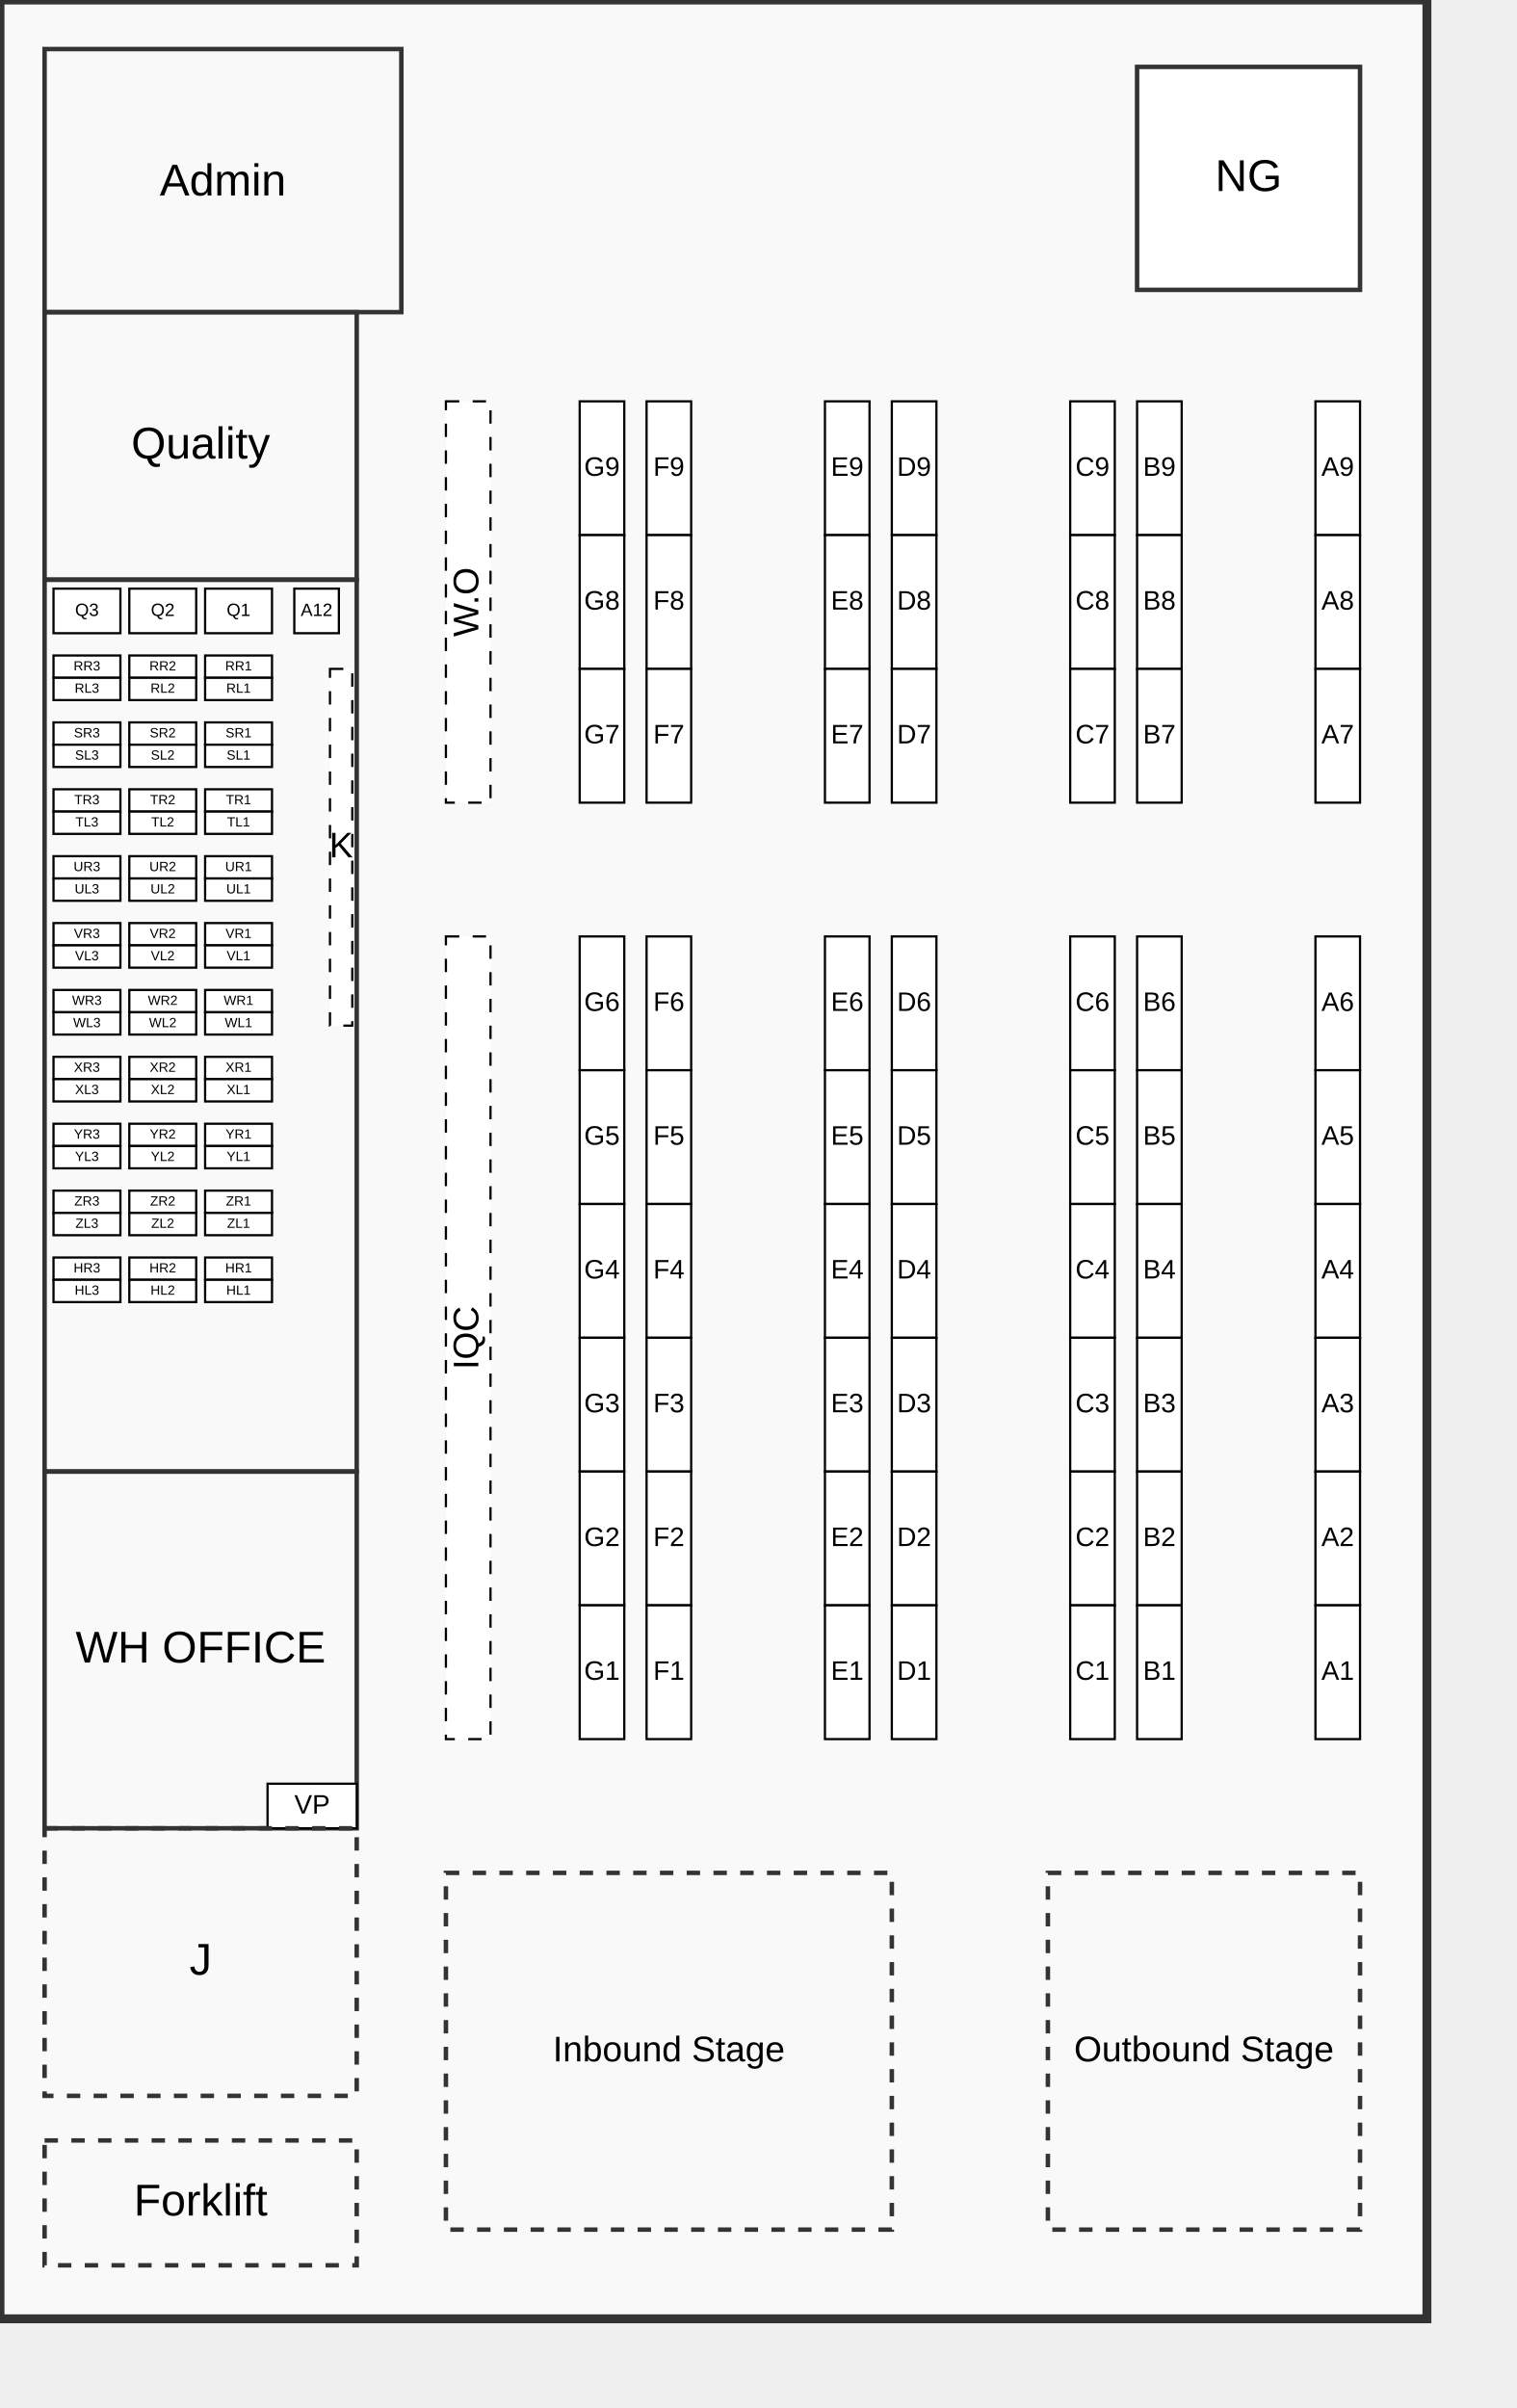
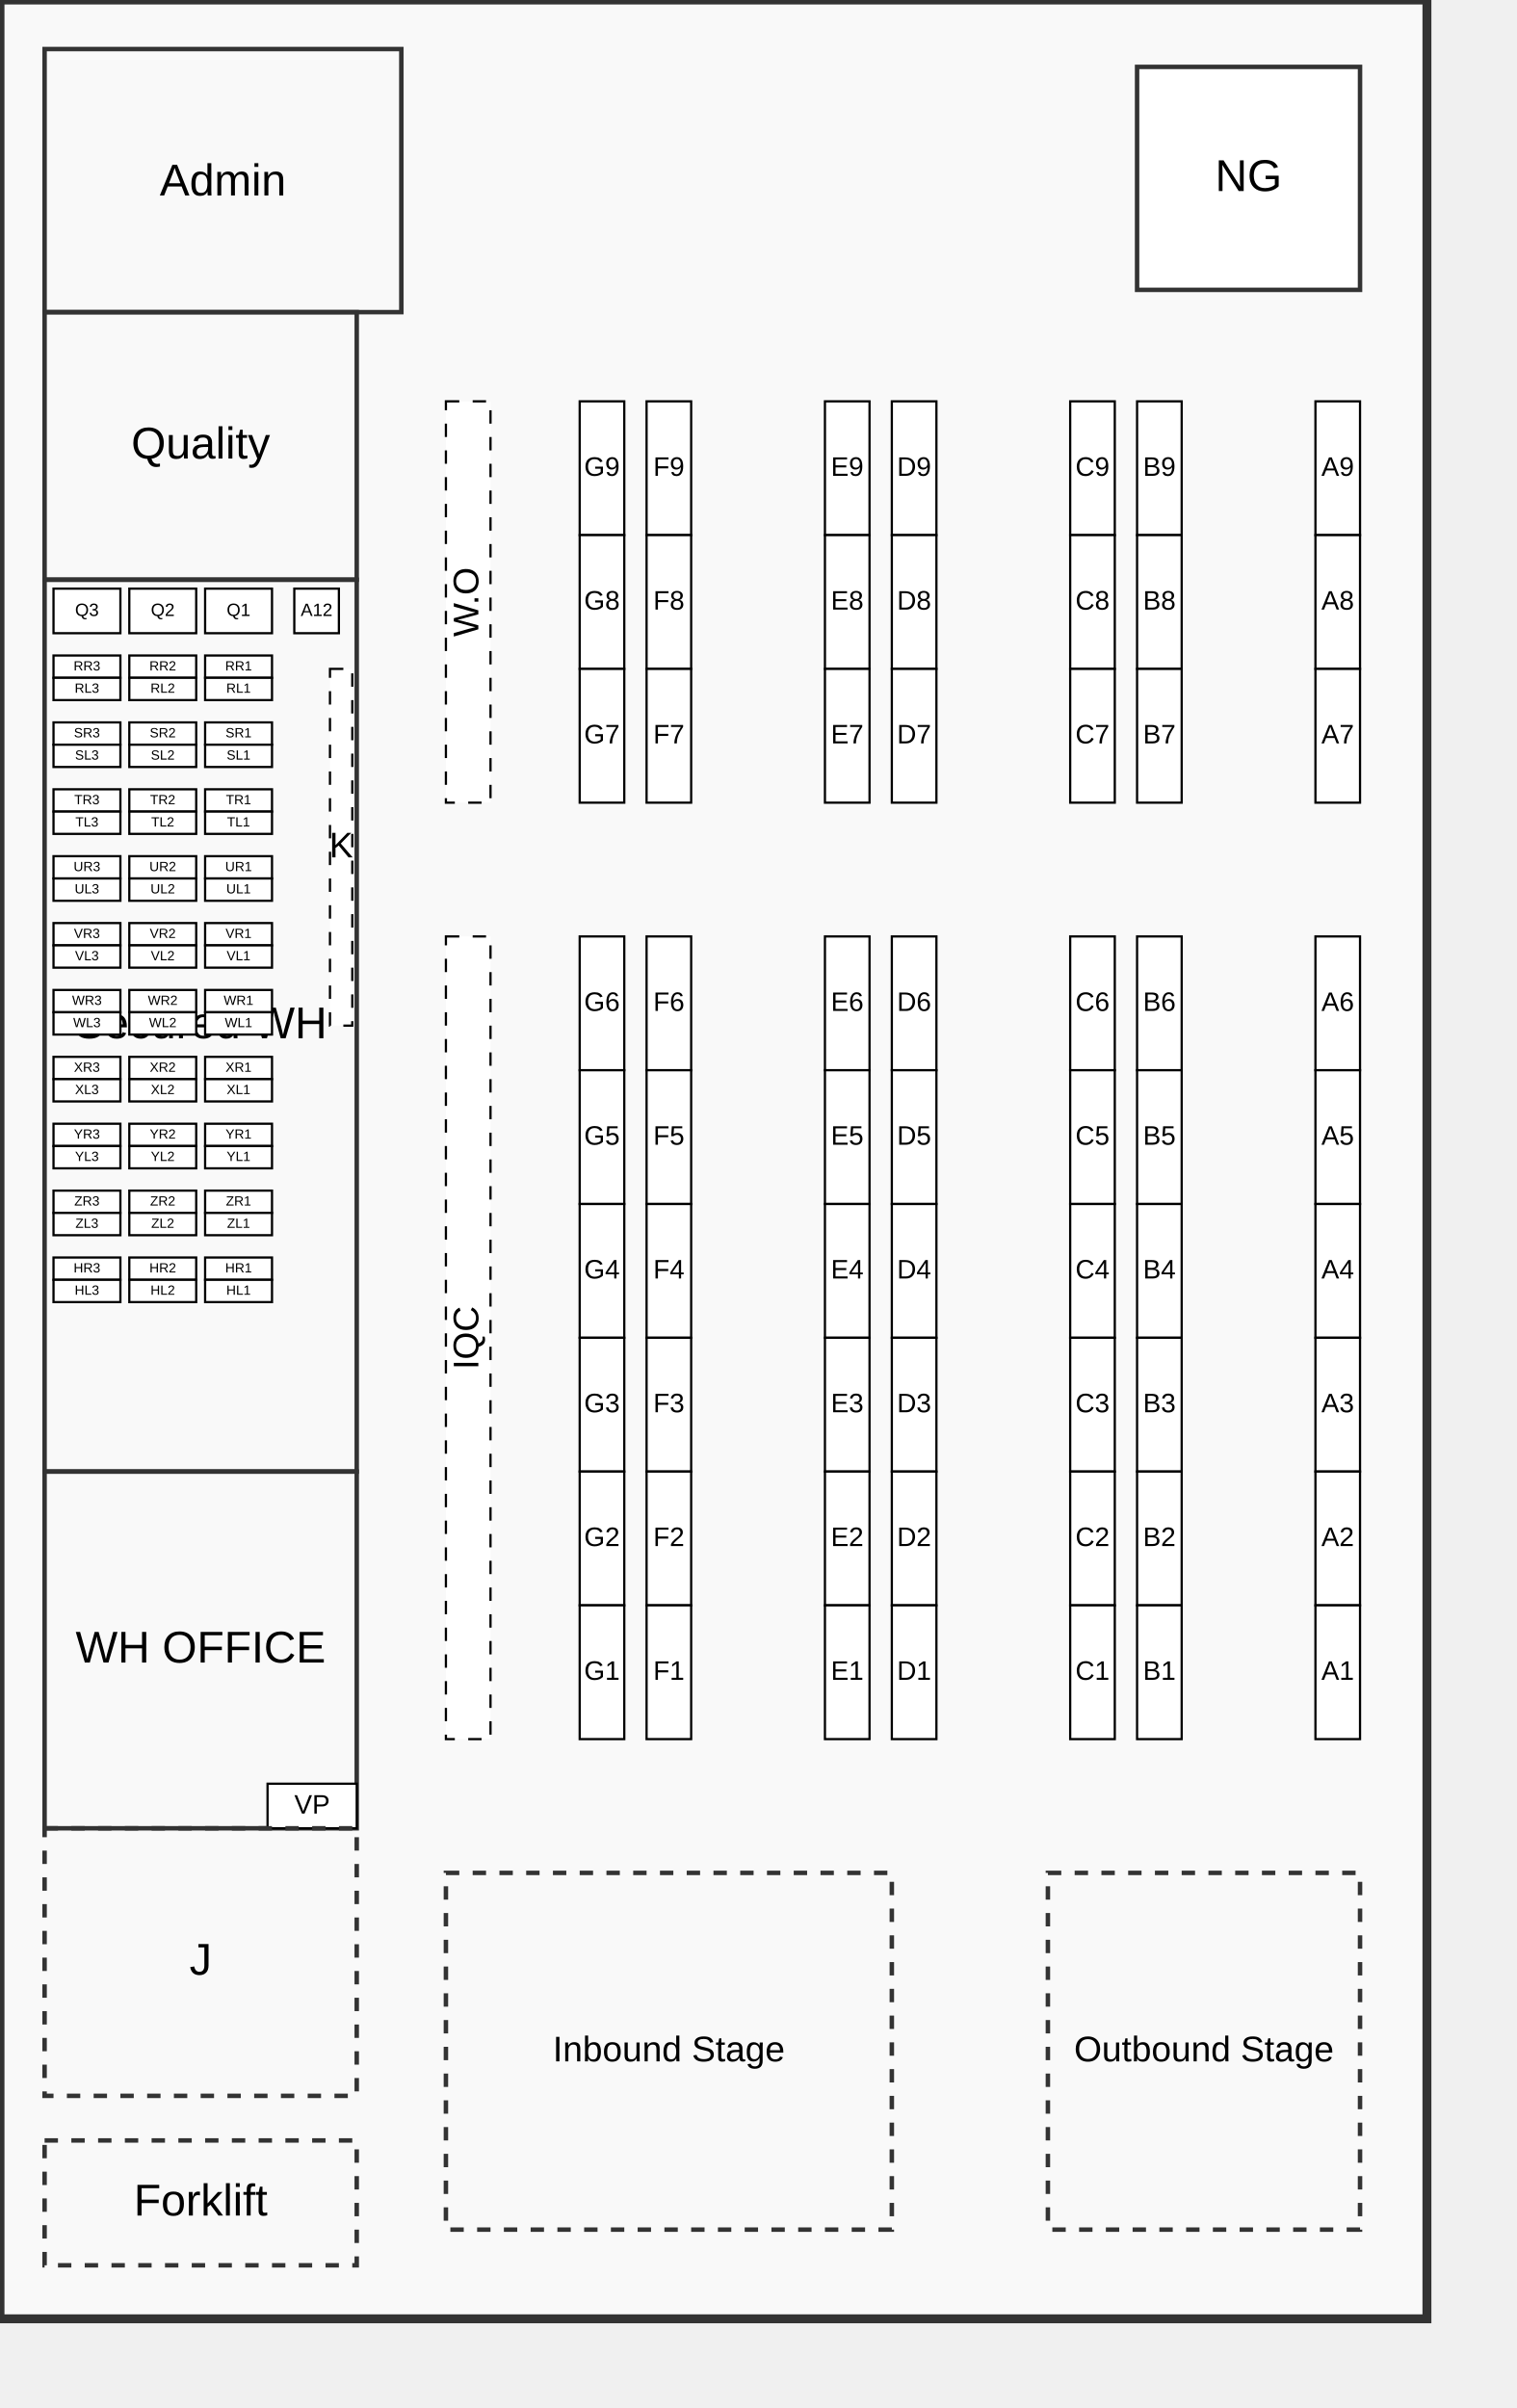
<svg xmlns="http://www.w3.org/2000/svg" width="340" height="540" viewBox="0 0 340 540">
  <rect x="0" y="0" width="320" height="520" fill="#f9f9f9" stroke="#333" stroke-width="2" />
  <g data-loc="NG">
    <rect x="255" y="15" width="50" height="50" fill="white" stroke="#333" stroke-width="1" />
    <text x="280" y="40" font-family="Arial" font-size="10" text-anchor="middle" dominant-baseline="middle">NG</text>
  </g>
  <g font-family="Arial" text-anchor="middle" dominant-baseline="middle" transform="translate(-5, 0)">
    <g data-loc="Admin">
      <rect x="15" y="11" width="80" height="59" fill="none" stroke="#333" stroke-width="1" />
      <text x="55" y="41" font-size="10">Admin</text>
    </g>
    <g data-loc="Quality">
      <rect x="15" y="70" width="70" height="60" fill="none" stroke="#333" stroke-width="1" />
      <text x="50" y="100" font-size="10">Quality</text>
    </g>
-     <g data-loc="UNNAMED OFFICE">
+     <g data-loc="Secured WH">
      <rect x="15" y="130" width="70" height="200" fill="none" stroke="#333" stroke-width="1" />
+       <text x="50" y="230" font-size="10">Secured WH</text>
    </g>
    <g font-size="3" text-anchor="middle" dominant-baseline="middle">
      <g data-loc="Q3" data-cell-id="cell-q3">
        <rect x="17" y="132" width="15" height="10" fill="white" stroke="#000" stroke-width="0.5" />
        <text x="24.5" y="137" font-size="4">Q3</text>
      </g>
      <g data-loc="Q2" data-cell-id="cell-q2">
        <rect x="34" y="132" width="15" height="10" fill="white" stroke="#000" stroke-width="0.5" />
        <text x="41.5" y="137" font-size="4">Q2</text>
      </g>
      <g data-loc="Q1" data-cell-id="cell-q1">
        <rect x="51" y="132" width="15" height="10" fill="white" stroke="#000" stroke-width="0.5" />
        <text x="58.5" y="137" font-size="4">Q1</text>
      </g>
      <g data-loc="A12" data-cell-id="cell-a12">
        <rect x="71" y="132" width="10" height="10" fill="white" stroke="#000" stroke-width="0.5" />
        <text x="76" y="137" font-size="4">A12</text>
      </g>
      <g data-loc="RR3" data-cell-id="cell-rr3">
        <rect x="17" y="147" width="15" height="5" fill="white" stroke="#000" stroke-width="0.5" />
        <text x="24.5" y="149.5">RR3</text>
      </g>
      <g data-loc="RL3" data-cell-id="cell-rl3">
        <rect x="17" y="152" width="15" height="5" fill="white" stroke="#000" stroke-width="0.5" />
        <text x="24.5" y="154.5">RL3</text>
      </g>
      <g data-loc="RR2" data-cell-id="cell-rr2">
        <rect x="34" y="147" width="15" height="5" fill="white" stroke="#000" stroke-width="0.5" />
        <text x="41.5" y="149.5">RR2</text>
      </g>
      <g data-loc="RL2" data-cell-id="cell-rl2">
        <rect x="34" y="152" width="15" height="5" fill="white" stroke="#000" stroke-width="0.5" />
        <text x="41.5" y="154.5">RL2</text>
      </g>
      <g data-loc="RR1" data-cell-id="cell-rr1">
        <rect x="51" y="147" width="15" height="5" fill="white" stroke="#000" stroke-width="0.5" />
        <text x="58.5" y="149.5">RR1</text>
      </g>
      <g data-loc="RL1" data-cell-id="cell-rl1">
        <rect x="51" y="152" width="15" height="5" fill="white" stroke="#000" stroke-width="0.5" />
        <text x="58.5" y="154.5">RL1</text>
      </g>
      <g data-loc="SR3" data-cell-id="cell-sr3">
        <rect x="17" y="162" width="15" height="5" fill="white" stroke="#000" stroke-width="0.5" />
        <text x="24.5" y="164.5">SR3</text>
      </g>
      <g data-loc="SL3" data-cell-id="cell-sl3">
        <rect x="17" y="167" width="15" height="5" fill="white" stroke="#000" stroke-width="0.5" />
        <text x="24.5" y="169.5">SL3</text>
      </g>
      <g data-loc="SR2" data-cell-id="cell-sr2">
        <rect x="34" y="162" width="15" height="5" fill="white" stroke="#000" stroke-width="0.5" />
        <text x="41.5" y="164.5">SR2</text>
      </g>
      <g data-loc="SL2" data-cell-id="cell-sl2">
        <rect x="34" y="167" width="15" height="5" fill="white" stroke="#000" stroke-width="0.5" />
        <text x="41.5" y="169.5">SL2</text>
      </g>
      <g data-loc="SR1" data-cell-id="cell-sr1">
        <rect x="51" y="162" width="15" height="5" fill="white" stroke="#000" stroke-width="0.5" />
        <text x="58.5" y="164.5">SR1</text>
      </g>
      <g data-loc="SL1" data-cell-id="cell-sl1">
        <rect x="51" y="167" width="15" height="5" fill="white" stroke="#000" stroke-width="0.5" />
        <text x="58.5" y="169.5">SL1</text>
      </g>
      <g data-loc="TR3" data-cell-id="cell-tr3">
        <rect x="17" y="177" width="15" height="5" fill="white" stroke="#000" stroke-width="0.5" />
        <text x="24.5" y="179.5">TR3</text>
      </g>
      <g data-loc="TL3" data-cell-id="cell-tl3">
        <rect x="17" y="182" width="15" height="5" fill="white" stroke="#000" stroke-width="0.5" />
        <text x="24.5" y="184.5">TL3</text>
      </g>
      <g data-loc="TR2" data-cell-id="cell-tr2">
        <rect x="34" y="177" width="15" height="5" fill="white" stroke="#000" stroke-width="0.5" />
        <text x="41.5" y="179.5">TR2</text>
      </g>
      <g data-loc="TL2" data-cell-id="cell-tl2">
        <rect x="34" y="182" width="15" height="5" fill="white" stroke="#000" stroke-width="0.5" />
        <text x="41.5" y="184.5">TL2</text>
      </g>
      <g data-loc="TR1" data-cell-id="cell-tr1">
        <rect x="51" y="177" width="15" height="5" fill="white" stroke="#000" stroke-width="0.5" />
        <text x="58.5" y="179.5">TR1</text>
      </g>
      <g data-loc="TL1" data-cell-id="cell-tl1">
        <rect x="51" y="182" width="15" height="5" fill="white" stroke="#000" stroke-width="0.5" />
        <text x="58.5" y="184.5">TL1</text>
      </g>
      <g data-loc="UR3" data-cell-id="cell-ur3">
        <rect x="17" y="192" width="15" height="5" fill="white" stroke="#000" stroke-width="0.5" />
        <text x="24.5" y="194.5">UR3</text>
      </g>
      <g data-loc="UL3" data-cell-id="cell-ul3">
        <rect x="17" y="197" width="15" height="5" fill="white" stroke="#000" stroke-width="0.5" />
        <text x="24.5" y="199.5">UL3</text>
      </g>
      <g data-loc="UR2" data-cell-id="cell-ur2">
        <rect x="34" y="192" width="15" height="5" fill="white" stroke="#000" stroke-width="0.5" />
        <text x="41.5" y="194.5">UR2</text>
      </g>
      <g data-loc="UL2" data-cell-id="cell-ul2">
        <rect x="34" y="197" width="15" height="5" fill="white" stroke="#000" stroke-width="0.5" />
        <text x="41.5" y="199.5">UL2</text>
      </g>
      <g data-loc="UR1" data-cell-id="cell-ur1">
        <rect x="51" y="192" width="15" height="5" fill="white" stroke="#000" stroke-width="0.5" />
        <text x="58.5" y="194.5">UR1</text>
      </g>
      <g data-loc="UL1" data-cell-id="cell-ul1">
        <rect x="51" y="197" width="15" height="5" fill="white" stroke="#000" stroke-width="0.5" />
        <text x="58.5" y="199.5">UL1</text>
      </g>
      <g data-loc="VR3" data-cell-id="cell-vr3">
        <rect x="17" y="207" width="15" height="5" fill="white" stroke="#000" stroke-width="0.5" />
        <text x="24.5" y="209.5">VR3</text>
      </g>
      <g data-loc="VL3" data-cell-id="cell-vl3">
        <rect x="17" y="212" width="15" height="5" fill="white" stroke="#000" stroke-width="0.5" />
        <text x="24.5" y="214.5">VL3</text>
      </g>
      <g data-loc="VR2" data-cell-id="cell-vr2">
        <rect x="34" y="207" width="15" height="5" fill="white" stroke="#000" stroke-width="0.5" />
        <text x="41.5" y="209.5">VR2</text>
      </g>
      <g data-loc="VL2" data-cell-id="cell-vl2">
        <rect x="34" y="212" width="15" height="5" fill="white" stroke="#000" stroke-width="0.5" />
        <text x="41.5" y="214.5">VL2</text>
      </g>
      <g data-loc="VR1" data-cell-id="cell-vr1">
        <rect x="51" y="207" width="15" height="5" fill="white" stroke="#000" stroke-width="0.5" />
        <text x="58.5" y="209.5">VR1</text>
      </g>
      <g data-loc="VL1" data-cell-id="cell-vl1">
        <rect x="51" y="212" width="15" height="5" fill="white" stroke="#000" stroke-width="0.5" />
        <text x="58.5" y="214.5">VL1</text>
      </g>
      <g data-loc="WR3" data-cell-id="cell-wr3">
        <rect x="17" y="222" width="15" height="5" fill="white" stroke="#000" stroke-width="0.5" />
        <text x="24.5" y="224.5">WR3</text>
      </g>
      <g data-loc="WL3" data-cell-id="cell-wl3">
        <rect x="17" y="227" width="15" height="5" fill="white" stroke="#000" stroke-width="0.5" />
        <text x="24.5" y="229.5">WL3</text>
      </g>
      <g data-loc="WR2" data-cell-id="cell-wr2">
        <rect x="34" y="222" width="15" height="5" fill="white" stroke="#000" stroke-width="0.5" />
        <text x="41.5" y="224.5">WR2</text>
      </g>
      <g data-loc="WL2" data-cell-id="cell-wl2">
        <rect x="34" y="227" width="15" height="5" fill="white" stroke="#000" stroke-width="0.5" />
        <text x="41.5" y="229.5">WL2</text>
      </g>
      <g data-loc="WR1" data-cell-id="cell-wr1">
        <rect x="51" y="222" width="15" height="5" fill="white" stroke="#000" stroke-width="0.5" />
        <text x="58.5" y="224.5">WR1</text>
      </g>
      <g data-loc="WL1" data-cell-id="cell-wl1">
        <rect x="51" y="227" width="15" height="5" fill="white" stroke="#000" stroke-width="0.5" />
        <text x="58.5" y="229.5">WL1</text>
      </g>
      <g data-loc="XR3" data-cell-id="cell-xr3">
        <rect x="17" y="237" width="15" height="5" fill="white" stroke="#000" stroke-width="0.5" />
        <text x="24.5" y="239.5">XR3</text>
      </g>
      <g data-loc="XL3" data-cell-id="cell-xl3">
        <rect x="17" y="242" width="15" height="5" fill="white" stroke="#000" stroke-width="0.5" />
        <text x="24.5" y="244.5">XL3</text>
      </g>
      <g data-loc="XR2" data-cell-id="cell-xr2">
        <rect x="34" y="237" width="15" height="5" fill="white" stroke="#000" stroke-width="0.5" />
        <text x="41.5" y="239.5">XR2</text>
      </g>
      <g data-loc="XL2" data-cell-id="cell-xl2">
        <rect x="34" y="242" width="15" height="5" fill="white" stroke="#000" stroke-width="0.5" />
        <text x="41.5" y="244.5">XL2</text>
      </g>
      <g data-loc="XR1" data-cell-id="cell-xr1">
        <rect x="51" y="237" width="15" height="5" fill="white" stroke="#000" stroke-width="0.5" />
        <text x="58.5" y="239.5">XR1</text>
      </g>
      <g data-loc="XL1" data-cell-id="cell-xl1">
        <rect x="51" y="242" width="15" height="5" fill="white" stroke="#000" stroke-width="0.5" />
        <text x="58.5" y="244.5">XL1</text>
      </g>
      <g data-loc="YR3" data-cell-id="cell-yr3">
        <rect x="17" y="252" width="15" height="5" fill="white" stroke="#000" stroke-width="0.5" />
        <text x="24.5" y="254.5">YR3</text>
      </g>
      <g data-loc="YL3" data-cell-id="cell-yl3">
        <rect x="17" y="257" width="15" height="5" fill="white" stroke="#000" stroke-width="0.5" />
        <text x="24.5" y="259.5">YL3</text>
      </g>
      <g data-loc="YR2" data-cell-id="cell-yr2">
        <rect x="34" y="252" width="15" height="5" fill="white" stroke="#000" stroke-width="0.5" />
        <text x="41.5" y="254.5">YR2</text>
      </g>
      <g data-loc="YL2" data-cell-id="cell-yl2">
        <rect x="34" y="257" width="15" height="5" fill="white" stroke="#000" stroke-width="0.5" />
        <text x="41.5" y="259.5">YL2</text>
      </g>
      <g data-loc="YR1" data-cell-id="cell-yr1">
        <rect x="51" y="252" width="15" height="5" fill="white" stroke="#000" stroke-width="0.5" />
        <text x="58.5" y="254.5">YR1</text>
      </g>
      <g data-loc="YL1" data-cell-id="cell-yl1">
        <rect x="51" y="257" width="15" height="5" fill="white" stroke="#000" stroke-width="0.5" />
        <text x="58.5" y="259.5">YL1</text>
      </g>
      <g data-loc="ZR3" data-cell-id="cell-zr3">
        <rect x="17" y="267" width="15" height="5" fill="white" stroke="#000" stroke-width="0.5" />
        <text x="24.5" y="269.5">ZR3</text>
      </g>
      <g data-loc="ZL3" data-cell-id="cell-zl3">
        <rect x="17" y="272" width="15" height="5" fill="white" stroke="#000" stroke-width="0.5" />
        <text x="24.5" y="274.5">ZL3</text>
      </g>
      <g data-loc="ZR2" data-cell-id="cell-zr2">
        <rect x="34" y="267" width="15" height="5" fill="white" stroke="#000" stroke-width="0.5" />
        <text x="41.5" y="269.5">ZR2</text>
      </g>
      <g data-loc="ZL2" data-cell-id="cell-zl2">
        <rect x="34" y="272" width="15" height="5" fill="white" stroke="#000" stroke-width="0.5" />
        <text x="41.5" y="274.5">ZL2</text>
      </g>
      <g data-loc="ZR1" data-cell-id="cell-zr1">
        <rect x="51" y="267" width="15" height="5" fill="white" stroke="#000" stroke-width="0.5" />
        <text x="58.5" y="269.5">ZR1</text>
      </g>
      <g data-loc="ZL1" data-cell-id="cell-zl1">
        <rect x="51" y="272" width="15" height="5" fill="white" stroke="#000" stroke-width="0.5" />
        <text x="58.5" y="274.5">ZL1</text>
      </g>
      <g data-loc="HR3" data-cell-id="cell-hr3">
        <rect x="17" y="282" width="15" height="5" fill="white" stroke="#000" stroke-width="0.5" />
        <text x="24.5" y="284.5">HR3</text>
      </g>
      <g data-loc="HL3" data-cell-id="cell-hl3">
        <rect x="17" y="287" width="15" height="5" fill="white" stroke="#000" stroke-width="0.5" />
        <text x="24.5" y="289.5">HL3</text>
      </g>
      <g data-loc="HR2" data-cell-id="cell-hr2">
        <rect x="34" y="282" width="15" height="5" fill="white" stroke="#000" stroke-width="0.5" />
        <text x="41.5" y="284.5">HR2</text>
      </g>
      <g data-loc="HL2" data-cell-id="cell-hl2">
        <rect x="34" y="287" width="15" height="5" fill="white" stroke="#000" stroke-width="0.5" />
        <text x="41.5" y="289.5">HL2</text>
      </g>
      <g data-loc="HR1" data-cell-id="cell-hr1">
        <rect x="51" y="282" width="15" height="5" fill="white" stroke="#000" stroke-width="0.5" />
        <text x="58.5" y="284.5">HR1</text>
      </g>
      <g data-loc="HL1" data-cell-id="cell-hl1">
        <rect x="51" y="287" width="15" height="5" fill="white" stroke="#000" stroke-width="0.5" />
        <text x="58.5" y="289.5">HL1</text>
      </g>
    </g>
    <g data-loc="K" data-cell-id="cell-k">
      <rect x="79" y="150" width="5" height="80" fill="white" stroke="#000" stroke-width="0.5" stroke-dasharray="3,3" />
      <text x="81.5" y="190" font-size="8">K</text>
    </g>
    <g data-loc="WH OFFICE">
      <rect x="15" y="330" width="70" height="80" fill="none" stroke="#333" stroke-width="1" />
      <text x="50" y="370" font-size="10">WH OFFICE</text>
    </g>
    <g data-loc="VP" data-cell-id="cell-vp">
      <rect x="65" y="400" width="20" height="10" fill="white" stroke="#000" stroke-width="0.5" />
      <text x="75" y="405" font-size="6" text-anchor="middle" dominant-baseline="middle">VP</text>
    </g>
    <g data-loc="J">
      <rect x="15" y="410" width="70" height="60" fill="none" stroke="#333" stroke-width="1" stroke-dasharray="3,3" />
      <text x="50" y="440" font-size="10">J</text>
    </g>
    <g data-loc="Forklift">
      <rect x="15" y="480" width="70" height="28" fill="none" stroke="#333" stroke-width="1" stroke-dasharray="3,3" />
      <text x="50" y="494" font-size="10" text-anchor="middle" dominant-baseline="middle">Forklift</text>
    </g>
  </g>
  <g font-family="Arial">
    <g data-loc="IQC" data-cell-id="cell-iqc">
      <rect x="100" y="210" width="10" height="180" fill="white" stroke="#000" stroke-width="0.5" stroke-dasharray="3,3" />
      <text x="105" y="300" font-size="8" transform="rotate(-90 105,300)" text-anchor="middle" dominant-baseline="middle">IQC</text>
    </g>
    <g data-loc="WO" data-cell-id="cell-wo">
      <rect x="100" y="90" width="10" height="90" fill="white" stroke="#000" stroke-width="0.5" stroke-dasharray="3,3" />
      <text x="105" y="135" font-size="8" transform="rotate(-90 105,135)" text-anchor="middle" dominant-baseline="middle">W.O</text>
    </g>
  </g>
  <g font-family="Arial" text-anchor="middle" dominant-baseline="middle">
    <g data-loc="Inbound Stage">
      <rect x="100" y="420" width="100" height="80" fill="none" stroke="#333" stroke-width="1" stroke-dasharray="3,3" />
      <text x="150" y="460" font-size="8">Inbound Stage</text>
    </g>
    <g data-loc="Outbound Stage">
      <rect x="235" y="420" width="70" height="80" fill="none" stroke="#333" stroke-width="1" stroke-dasharray="3,3" />
      <text x="270" y="460" font-size="8">Outbound Stage</text>
    </g>
  </g>
  <g font-family="Arial" font-size="6" text-anchor="middle" dominant-baseline="middle">
    <g data-loc="A9" data-cell-id="cell-a9">
      <rect x="295" y="90" width="10" height="30" fill="white" stroke="#000" stroke-width="0.5" />
      <text x="300" y="105">A9</text>
    </g>
    <g data-loc="A8" data-cell-id="cell-a8">
      <rect x="295" y="120" width="10" height="30" fill="white" stroke="#000" stroke-width="0.5" />
      <text x="300" y="135">A8</text>
    </g>
    <g data-loc="A7" data-cell-id="cell-a7">
      <rect x="295" y="150" width="10" height="30" fill="white" stroke="#000" stroke-width="0.5" />
      <text x="300" y="165">A7</text>
    </g>
    <g data-loc="A6" data-cell-id="cell-a6">
      <rect x="295" y="210" width="10" height="30" fill="white" stroke="#000" stroke-width="0.5" />
      <text x="300" y="225">A6</text>
    </g>
    <g data-loc="A5" data-cell-id="cell-a5">
      <rect x="295" y="240" width="10" height="30" fill="white" stroke="#000" stroke-width="0.5" />
      <text x="300" y="255">A5</text>
    </g>
    <g data-loc="A4" data-cell-id="cell-a4">
      <rect x="295" y="270" width="10" height="30" fill="white" stroke="#000" stroke-width="0.5" />
      <text x="300" y="285">A4</text>
    </g>
    <g data-loc="A3" data-cell-id="cell-a3">
      <rect x="295" y="300" width="10" height="30" fill="white" stroke="#000" stroke-width="0.5" />
      <text x="300" y="315">A3</text>
    </g>
    <g data-loc="A2" data-cell-id="cell-a2">
      <rect x="295" y="330" width="10" height="30" fill="white" stroke="#000" stroke-width="0.5" />
      <text x="300" y="345">A2</text>
    </g>
    <g data-loc="A1" data-cell-id="cell-a1">
      <rect x="295" y="360" width="10" height="30" fill="white" stroke="#000" stroke-width="0.5" />
      <text x="300" y="375">A1</text>
    </g>
    <g data-loc="B9" data-cell-id="cell-b9">
      <rect x="255" y="90" width="10" height="30" fill="white" stroke="#000" stroke-width="0.5" />
      <text x="260" y="105">B9</text>
    </g>
    <g data-loc="B8" data-cell-id="cell-b8">
      <rect x="255" y="120" width="10" height="30" fill="white" stroke="#000" stroke-width="0.5" />
      <text x="260" y="135">B8</text>
    </g>
    <g data-loc="B7" data-cell-id="cell-b7">
      <rect x="255" y="150" width="10" height="30" fill="white" stroke="#000" stroke-width="0.5" />
      <text x="260" y="165">B7</text>
    </g>
    <g data-loc="B6" data-cell-id="cell-b6">
      <rect x="255" y="210" width="10" height="30" fill="white" stroke="#000" stroke-width="0.5" />
      <text x="260" y="225">B6</text>
    </g>
    <g data-loc="B5" data-cell-id="cell-b5">
      <rect x="255" y="240" width="10" height="30" fill="white" stroke="#000" stroke-width="0.5" />
      <text x="260" y="255">B5</text>
    </g>
    <g data-loc="B4" data-cell-id="cell-b4">
      <rect x="255" y="270" width="10" height="30" fill="white" stroke="#000" stroke-width="0.5" />
      <text x="260" y="285">B4</text>
    </g>
    <g data-loc="B3" data-cell-id="cell-b3">
      <rect x="255" y="300" width="10" height="30" fill="white" stroke="#000" stroke-width="0.5" />
      <text x="260" y="315">B3</text>
    </g>
    <g data-loc="B2" data-cell-id="cell-b2">
      <rect x="255" y="330" width="10" height="30" fill="white" stroke="#000" stroke-width="0.5" />
      <text x="260" y="345">B2</text>
    </g>
    <g data-loc="B1" data-cell-id="cell-b1">
      <rect x="255" y="360" width="10" height="30" fill="white" stroke="#000" stroke-width="0.5" />
      <text x="260" y="375">B1</text>
    </g>
    <g data-loc="C9" data-cell-id="cell-c9">
      <rect x="240" y="90" width="10" height="30" fill="white" stroke="#000" stroke-width="0.5" />
      <text x="245" y="105">C9</text>
    </g>
    <g data-loc="C8" data-cell-id="cell-c8">
      <rect x="240" y="120" width="10" height="30" fill="white" stroke="#000" stroke-width="0.5" />
      <text x="245" y="135">C8</text>
    </g>
    <g data-loc="C7" data-cell-id="cell-c7">
      <rect x="240" y="150" width="10" height="30" fill="white" stroke="#000" stroke-width="0.5" />
      <text x="245" y="165">C7</text>
    </g>
    <g data-loc="C6" data-cell-id="cell-c6">
      <rect x="240" y="210" width="10" height="30" fill="white" stroke="#000" stroke-width="0.5" />
      <text x="245" y="225">C6</text>
    </g>
    <g data-loc="C5" data-cell-id="cell-c5">
      <rect x="240" y="240" width="10" height="30" fill="white" stroke="#000" stroke-width="0.5" />
      <text x="245" y="255">C5</text>
    </g>
    <g data-loc="C4" data-cell-id="cell-c4">
      <rect x="240" y="270" width="10" height="30" fill="white" stroke="#000" stroke-width="0.5" />
      <text x="245" y="285">C4</text>
    </g>
    <g data-loc="C3" data-cell-id="cell-c3">
      <rect x="240" y="300" width="10" height="30" fill="white" stroke="#000" stroke-width="0.5" />
      <text x="245" y="315">C3</text>
    </g>
    <g data-loc="C2" data-cell-id="cell-c2">
      <rect x="240" y="330" width="10" height="30" fill="white" stroke="#000" stroke-width="0.5" />
      <text x="245" y="345">C2</text>
    </g>
    <g data-loc="C1" data-cell-id="cell-c1">
      <rect x="240" y="360" width="10" height="30" fill="white" stroke="#000" stroke-width="0.5" />
      <text x="245" y="375">C1</text>
    </g>
    <g data-loc="D9" data-cell-id="cell-d9">
      <rect x="200" y="90" width="10" height="30" fill="white" stroke="#000" stroke-width="0.5" />
      <text x="205" y="105">D9</text>
    </g>
    <g data-loc="D8" data-cell-id="cell-d8">
      <rect x="200" y="120" width="10" height="30" fill="white" stroke="#000" stroke-width="0.5" />
      <text x="205" y="135">D8</text>
    </g>
    <g data-loc="D7" data-cell-id="cell-d7">
      <rect x="200" y="150" width="10" height="30" fill="white" stroke="#000" stroke-width="0.5" />
      <text x="205" y="165">D7</text>
    </g>
    <g data-loc="D6" data-cell-id="cell-d6">
      <rect x="200" y="210" width="10" height="30" fill="white" stroke="#000" stroke-width="0.5" />
      <text x="205" y="225">D6</text>
    </g>
    <g data-loc="D5" data-cell-id="cell-d5">
      <rect x="200" y="240" width="10" height="30" fill="white" stroke="#000" stroke-width="0.5" />
      <text x="205" y="255">D5</text>
    </g>
    <g data-loc="D4" data-cell-id="cell-d4">
      <rect x="200" y="270" width="10" height="30" fill="white" stroke="#000" stroke-width="0.5" />
      <text x="205" y="285">D4</text>
    </g>
    <g data-loc="D3" data-cell-id="cell-d3">
      <rect x="200" y="300" width="10" height="30" fill="white" stroke="#000" stroke-width="0.5" />
      <text x="205" y="315">D3</text>
    </g>
    <g data-loc="D2" data-cell-id="cell-d2">
      <rect x="200" y="330" width="10" height="30" fill="white" stroke="#000" stroke-width="0.5" />
      <text x="205" y="345">D2</text>
    </g>
    <g data-loc="D1" data-cell-id="cell-d1">
      <rect x="200" y="360" width="10" height="30" fill="white" stroke="#000" stroke-width="0.5" />
      <text x="205" y="375">D1</text>
    </g>
    <g data-loc="E9" data-cell-id="cell-e9">
      <rect x="185" y="90" width="10" height="30" fill="white" stroke="#000" stroke-width="0.5" />
      <text x="190" y="105">E9</text>
    </g>
    <g data-loc="E8" data-cell-id="cell-e8">
      <rect x="185" y="120" width="10" height="30" fill="white" stroke="#000" stroke-width="0.5" />
      <text x="190" y="135">E8</text>
    </g>
    <g data-loc="E7" data-cell-id="cell-e7">
      <rect x="185" y="150" width="10" height="30" fill="white" stroke="#000" stroke-width="0.5" />
      <text x="190" y="165">E7</text>
    </g>
    <g data-loc="E6" data-cell-id="cell-e6">
      <rect x="185" y="210" width="10" height="30" fill="white" stroke="#000" stroke-width="0.5" />
      <text x="190" y="225">E6</text>
    </g>
    <g data-loc="E5" data-cell-id="cell-e5">
      <rect x="185" y="240" width="10" height="30" fill="white" stroke="#000" stroke-width="0.5" />
      <text x="190" y="255">E5</text>
    </g>
    <g data-loc="E4" data-cell-id="cell-e4">
      <rect x="185" y="270" width="10" height="30" fill="white" stroke="#000" stroke-width="0.5" />
      <text x="190" y="285">E4</text>
    </g>
    <g data-loc="E3" data-cell-id="cell-e3">
      <rect x="185" y="300" width="10" height="30" fill="white" stroke="#000" stroke-width="0.5" />
      <text x="190" y="315">E3</text>
    </g>
    <g data-loc="E2" data-cell-id="cell-e2">
      <rect x="185" y="330" width="10" height="30" fill="white" stroke="#000" stroke-width="0.5" />
      <text x="190" y="345">E2</text>
    </g>
    <g data-loc="E1" data-cell-id="cell-e1">
      <rect x="185" y="360" width="10" height="30" fill="white" stroke="#000" stroke-width="0.5" />
      <text x="190" y="375">E1</text>
    </g>
    <g data-loc="F9" data-cell-id="cell-f9">
      <rect x="145" y="90" width="10" height="30" fill="white" stroke="#000" stroke-width="0.5" />
      <text x="150" y="105">F9</text>
    </g>
    <g data-loc="F8" data-cell-id="cell-f8">
      <rect x="145" y="120" width="10" height="30" fill="white" stroke="#000" stroke-width="0.5" />
      <text x="150" y="135">F8</text>
    </g>
    <g data-loc="F7" data-cell-id="cell-f7">
      <rect x="145" y="150" width="10" height="30" fill="white" stroke="#000" stroke-width="0.5" />
      <text x="150" y="165">F7</text>
    </g>
    <g data-loc="F6" data-cell-id="cell-f6">
      <rect x="145" y="210" width="10" height="30" fill="white" stroke="#000" stroke-width="0.5" />
      <text x="150" y="225">F6</text>
    </g>
    <g data-loc="F5" data-cell-id="cell-f5">
      <rect x="145" y="240" width="10" height="30" fill="white" stroke="#000" stroke-width="0.5" />
      <text x="150" y="255">F5</text>
    </g>
    <g data-loc="F4" data-cell-id="cell-f4">
      <rect x="145" y="270" width="10" height="30" fill="white" stroke="#000" stroke-width="0.5" />
      <text x="150" y="285">F4</text>
    </g>
    <g data-loc="F3" data-cell-id="cell-f3">
      <rect x="145" y="300" width="10" height="30" fill="white" stroke="#000" stroke-width="0.5" />
      <text x="150" y="315">F3</text>
    </g>
    <g data-loc="F2" data-cell-id="cell-f2">
      <rect x="145" y="330" width="10" height="30" fill="white" stroke="#000" stroke-width="0.5" />
      <text x="150" y="345">F2</text>
    </g>
    <g data-loc="F1" data-cell-id="cell-f1">
      <rect x="145" y="360" width="10" height="30" fill="white" stroke="#000" stroke-width="0.5" />
      <text x="150" y="375">F1</text>
    </g>
    <g data-loc="G9" data-cell-id="cell-g9">
      <rect x="130" y="90" width="10" height="30" fill="white" stroke="#000" stroke-width="0.5" />
      <text x="135" y="105">G9</text>
    </g>
    <g data-loc="G8" data-cell-id="cell-g8">
      <rect x="130" y="120" width="10" height="30" fill="white" stroke="#000" stroke-width="0.5" />
      <text x="135" y="135">G8</text>
    </g>
    <g data-loc="G7" data-cell-id="cell-g7">
      <rect x="130" y="150" width="10" height="30" fill="white" stroke="#000" stroke-width="0.5" />
      <text x="135" y="165">G7</text>
    </g>
    <g data-loc="G6" data-cell-id="cell-g6">
      <rect x="130" y="210" width="10" height="30" fill="white" stroke="#000" stroke-width="0.5" />
      <text x="135" y="225">G6</text>
    </g>
    <g data-loc="G5" data-cell-id="cell-g5">
      <rect x="130" y="240" width="10" height="30" fill="white" stroke="#000" stroke-width="0.5" />
      <text x="135" y="255">G5</text>
    </g>
    <g data-loc="G4" data-cell-id="cell-g4">
      <rect x="130" y="270" width="10" height="30" fill="white" stroke="#000" stroke-width="0.5" />
      <text x="135" y="285">G4</text>
    </g>
    <g data-loc="G3" data-cell-id="cell-g3">
      <rect x="130" y="300" width="10" height="30" fill="white" stroke="#000" stroke-width="0.5" />
      <text x="135" y="315">G3</text>
    </g>
    <g data-loc="G2" data-cell-id="cell-g2">
      <rect x="130" y="330" width="10" height="30" fill="white" stroke="#000" stroke-width="0.5" />
      <text x="135" y="345">G2</text>
    </g>
    <g data-loc="G1" data-cell-id="cell-g1">
      <rect x="130" y="360" width="10" height="30" fill="white" stroke="#000" stroke-width="0.5" />
      <text x="135" y="375">G1</text>
    </g>
  </g>
</svg>
